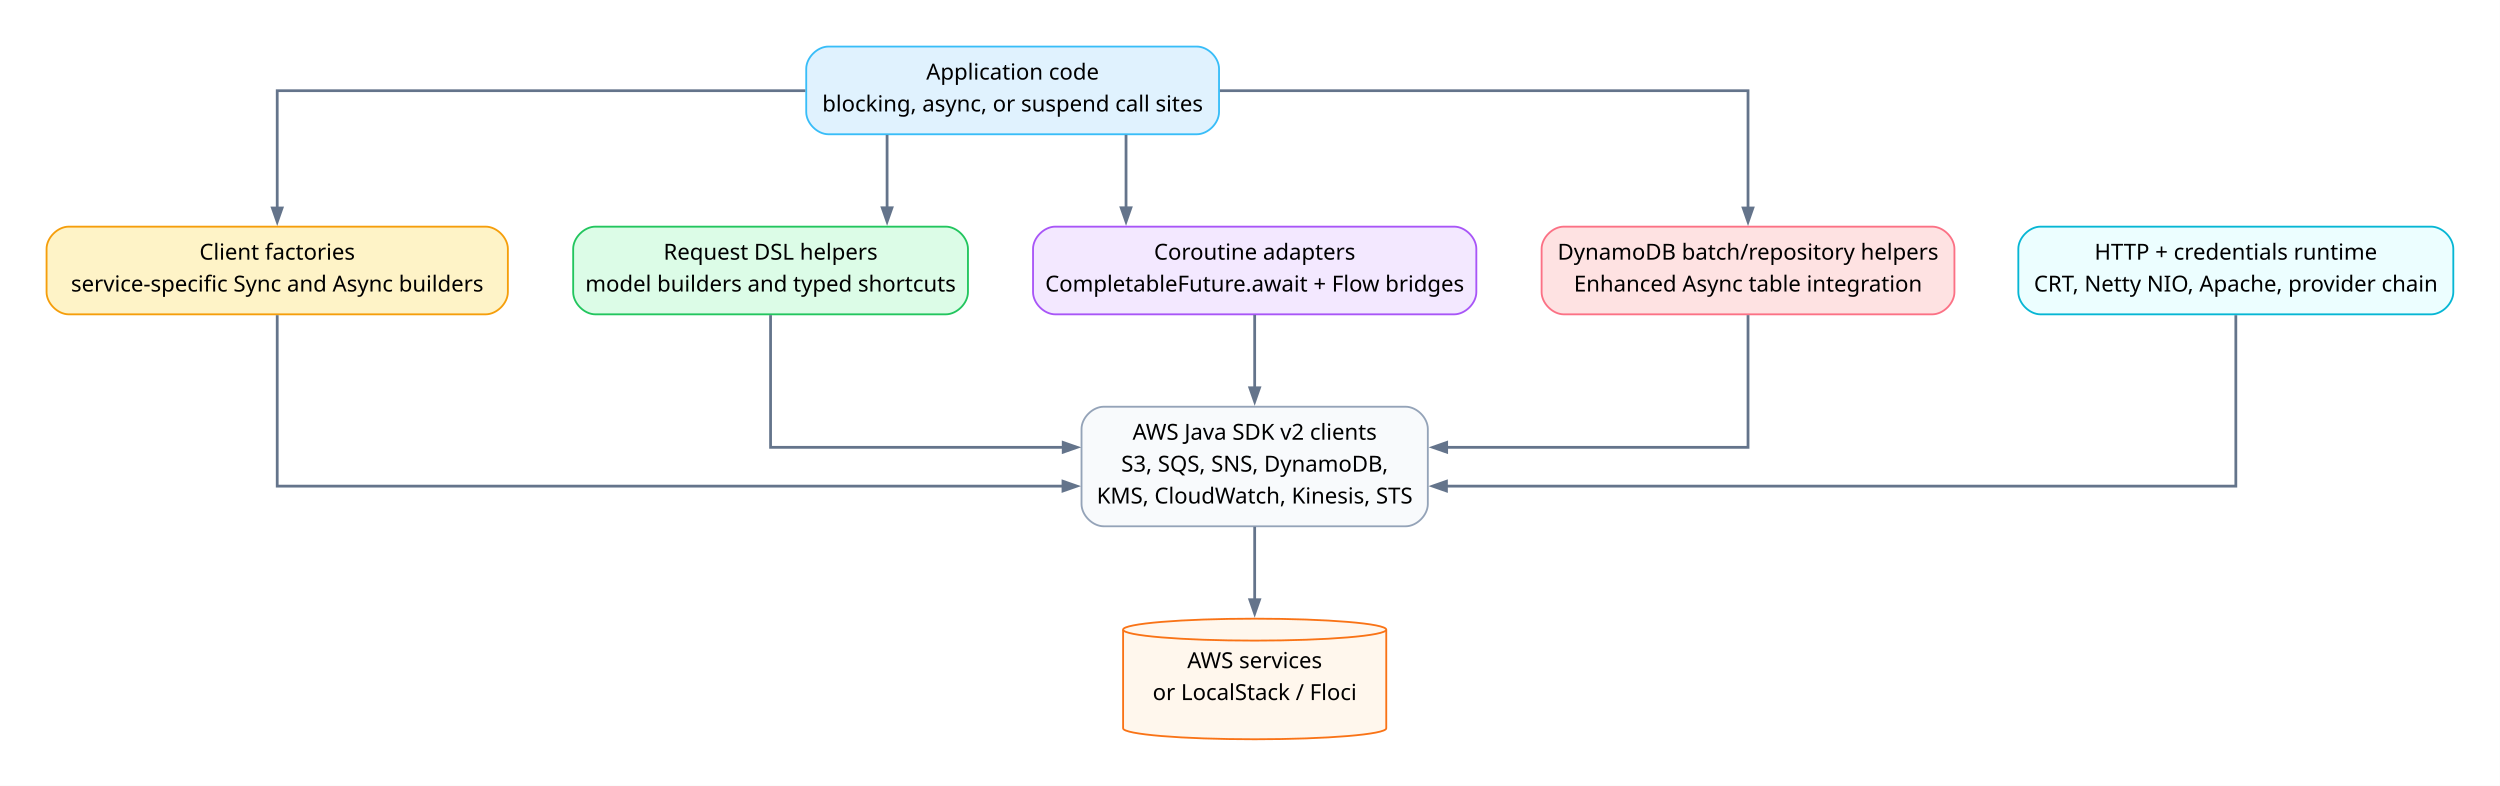
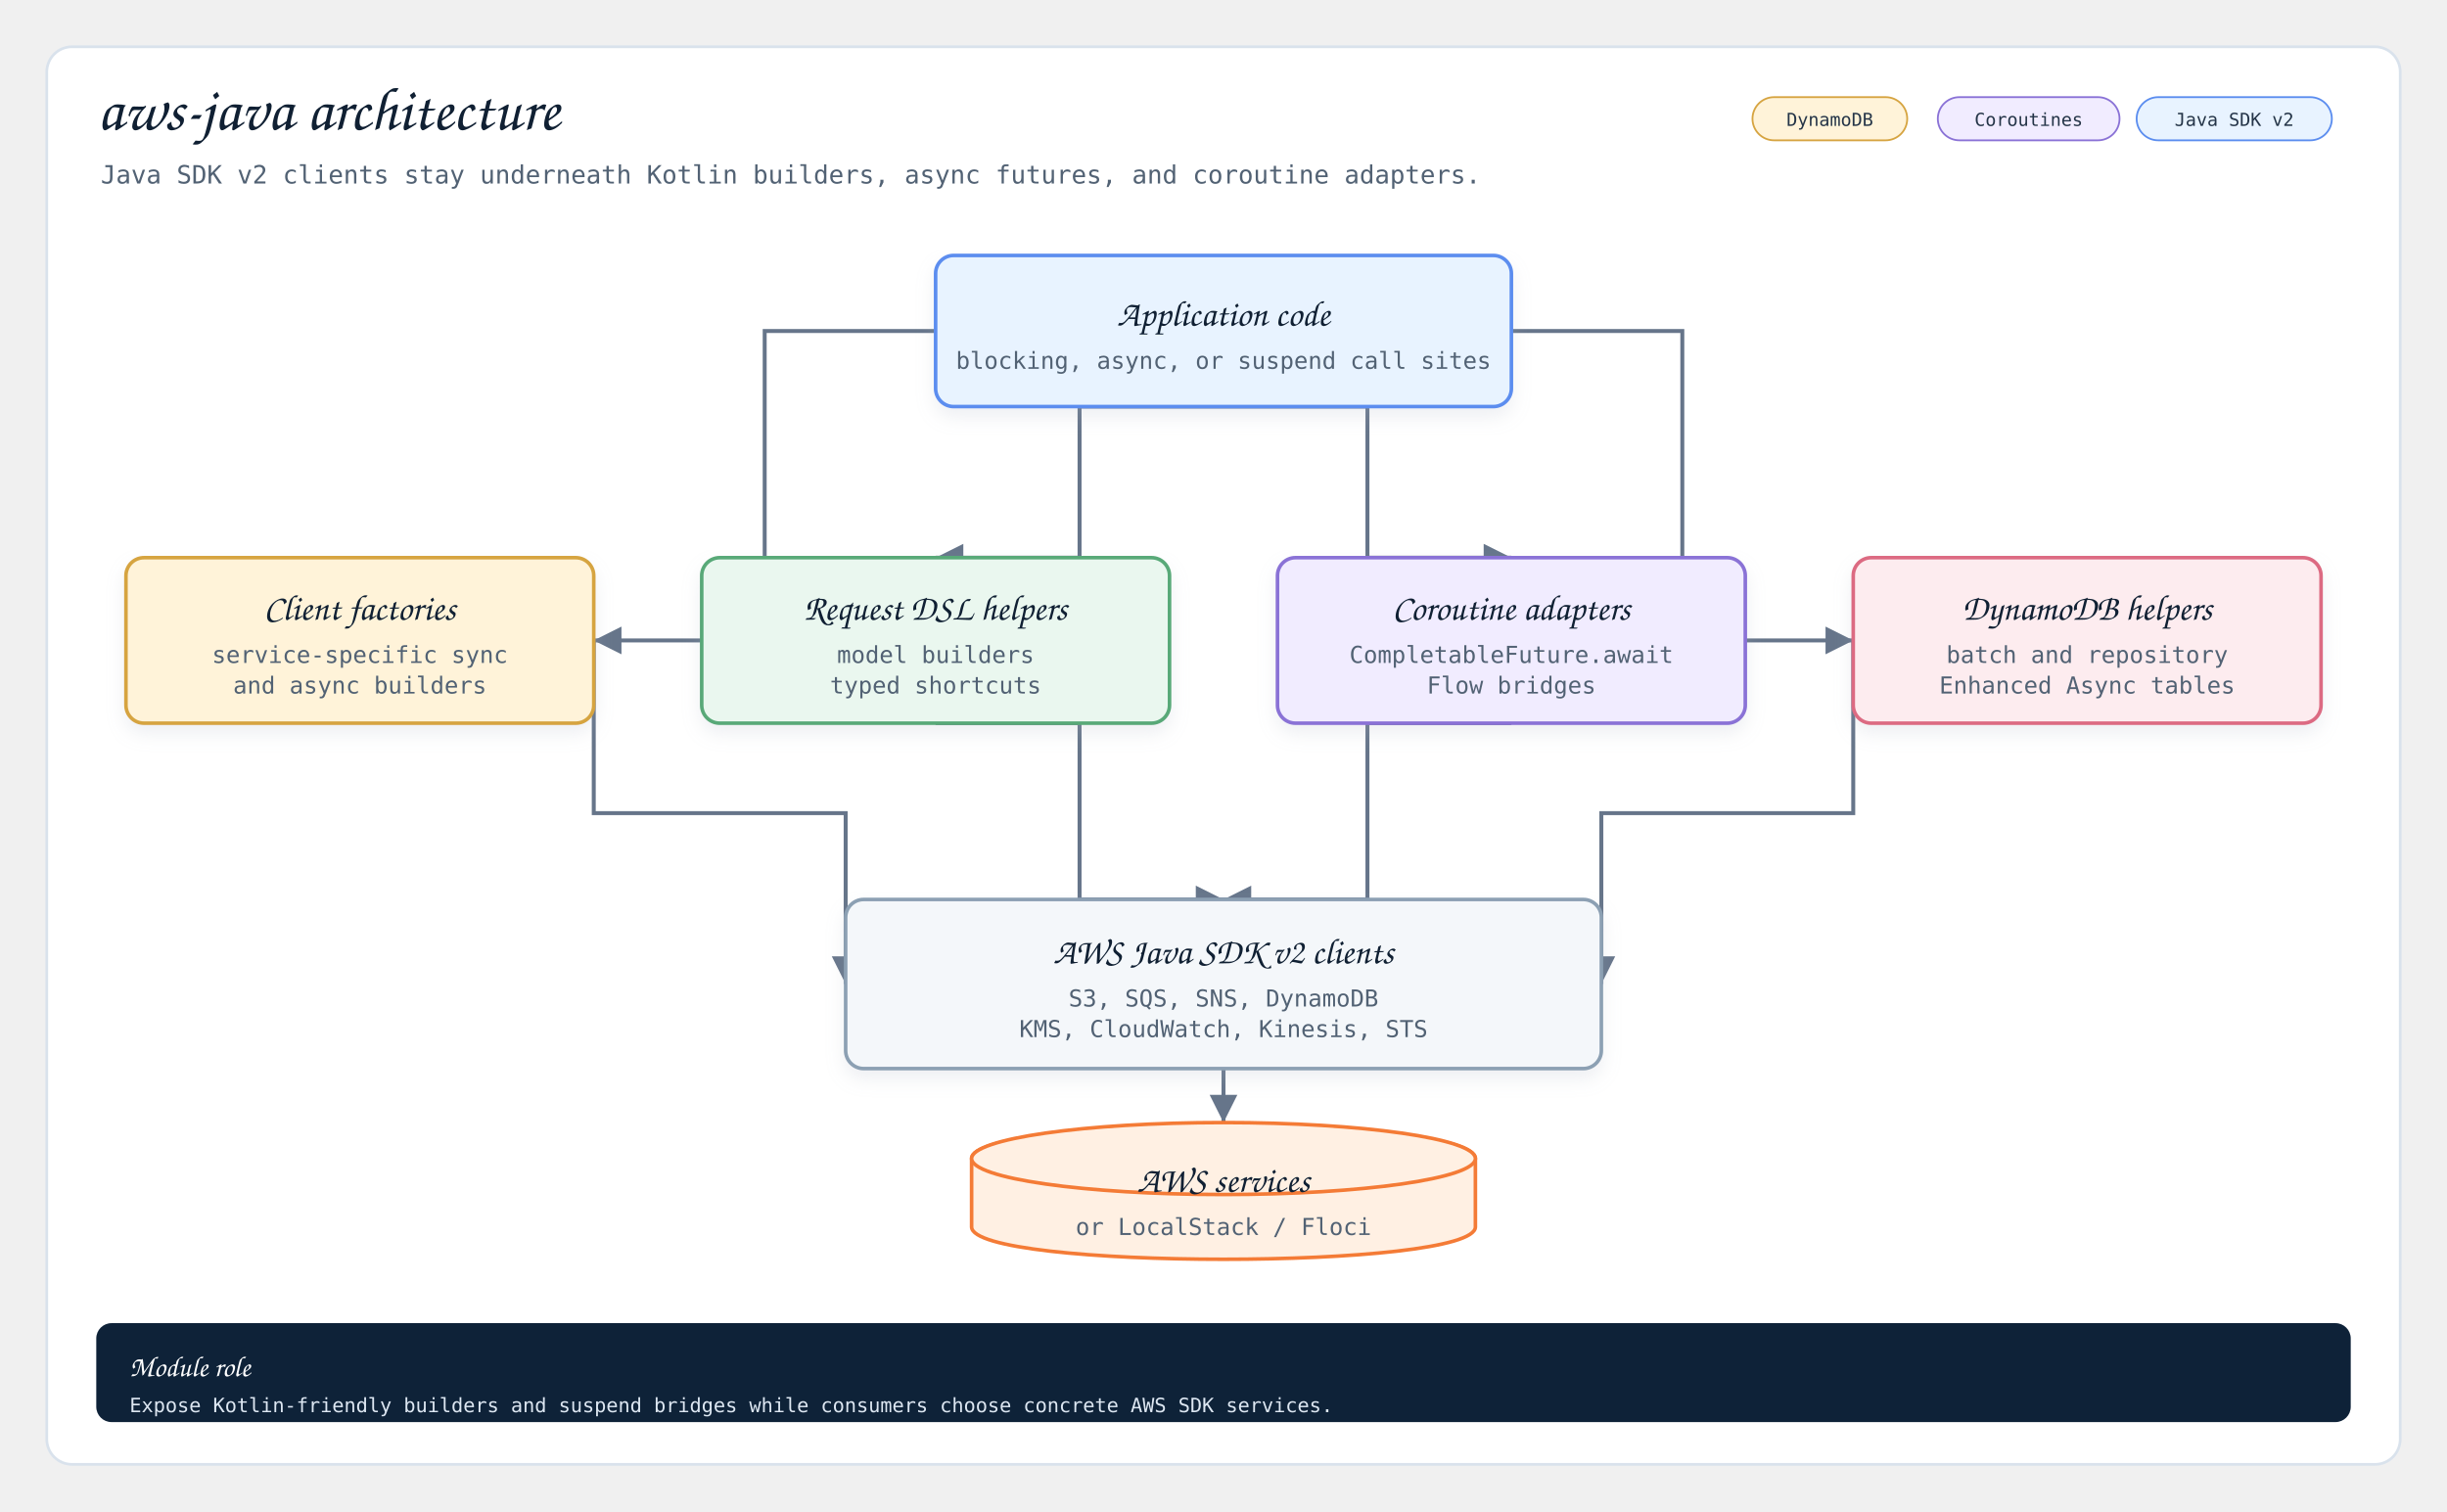
- <svg xmlns="http://www.w3.org/2000/svg" width="1353pt" height="425pt" viewBox="0.00 0.00 1353.00 425.00">
-   <g id="graph0" class="graph" transform="scale(1 1) rotate(0) translate(25.2 400.09)">
-     <polygon fill="#ffffff" stroke="none" points="-25.2,25.2 -25.2,-400.09 1327.74,-400.09 1327.74,25.2 -25.2,25.2" />
-     <g id="node1" class="node">
-       <path fill="#e0f2fe" stroke="#38bdf8" d="M622.54,-374.89C622.54,-374.89 423.13,-374.89 423.13,-374.89 417.13,-374.89 411.13,-368.89 411.13,-362.89 411.13,-362.89 411.13,-339.43 411.13,-339.43 411.13,-333.43 417.13,-327.43 423.13,-327.43 423.13,-327.43 622.54,-327.43 622.54,-327.43 628.54,-327.43 634.54,-333.43 634.54,-339.43 634.54,-339.43 634.54,-362.89 634.54,-362.89 634.54,-368.89 628.54,-374.89 622.54,-374.89" />
-       <text xml:space="preserve" text-anchor="middle" x="522.83" y="-357.01" font-family="Architects Daughter" font-size="12.00">Application code</text>
-       <text xml:space="preserve" text-anchor="middle" x="522.83" y="-339.76" font-family="Architects Daughter" font-size="12.00">blocking, async, or suspend call sites</text>
+ <svg xmlns="http://www.w3.org/2000/svg" width="1360" height="840" viewBox="0 0 1360 840" role="img" aria-label="aws-java architecture">
+   <defs>
+     <marker id="arrow" markerWidth="9" markerHeight="9" refX="8" refY="4.5" orient="auto" markerUnits="strokeWidth">
+       <path d="M1,1 L8,4.5 L1,8 Z" fill="#66758A" />
+     </marker>
+     <filter id="shadow" x="-10%" y="-10%" width="120%" height="130%">
+       <feDropShadow dx="0" dy="5" stdDeviation="5" flood-color="#AAB7C6" flood-opacity="0.20" />
+     </filter>
+   </defs>
+   <style>
+   svg{background:#F5F7FA}
+   .frame{fill:#FFFFFF;stroke:#D9E2EC;stroke-width:1.5}
+   .title{font-family:"Architects Daughter","Comic Sans MS",cursive;font-size:34px;fill:#102033}
+   .subtitle,.detail,.footer-detail{font-family:"Comic Mono","SFMono-Regular",Menlo,monospace;fill:#526274}
+   .subtitle{font-size:14px}
+   .card-title{font-family:"Architects Daughter","Comic Sans MS",cursive;font-size:20px;fill:#102033}
+   .detail{font-size:13px}
+   .chip{font-family:"Comic Mono","SFMono-Regular",Menlo,monospace;font-size:10px;fill:#243447}
+   .card{stroke-width:2;filter:url(#shadow)}
+   .edge{fill:none;stroke-width:2.2;marker-end:url(#arrow)}
+   .edge-label{font-family:"Comic Mono","SFMono-Regular",Menlo,monospace;font-size:11px;fill:#344456}
+   .label-bg{fill:#FFFFFF;stroke:#D9E2EC}
+   .footer{fill:#0E2238;stroke:#0E2238}
+   .footer-title{font-family:"Architects Daughter","Comic Sans MS",cursive;font-size:16px;fill:#FFFFFF}
+   .footer-detail{font-size:11px;fill:#DDE7F2}
+ </style>
+   <rect x="26" y="26" width="1308" height="788" rx="14" class="frame" />
+   <text class="title" x="54" y="72">aws-java architecture</text>
+   <text class="subtitle" x="56" y="102">Java SDK v2 clients stay underneath Kotlin builders, async futures, and coroutine adapters.</text>
+   <rect x="1187.5" y="54" width="108.5" height="24" rx="12" fill="#E8F3FF" stroke="#5B8DEF" />
+   <text class="chip" x="1241.75" y="70" text-anchor="middle">Java SDK v2</text>
+   <rect x="1077" y="54" width="101" height="24" rx="12" fill="#F1ECFF" stroke="#8A72D6" />
+   <text class="chip" x="1127.5" y="70" text-anchor="middle">Coroutines</text>
+   <rect x="974" y="54" width="86" height="24" rx="12" fill="#FFF3D9" stroke="#D6A441" />
+   <text class="chip" x="1017" y="70" text-anchor="middle">DynamoDB</text>
+   <g>
+     <g>
+       <path class="edge" d="M520 184 L425 184 L425 356 L330 356" stroke="#66758A" />
    </g>
-     <g id="node2" class="node">
-       <path fill="#fef3c7" stroke="#f59e0b" d="M237.66,-277.43C237.66,-277.43 12,-277.43 12,-277.43 6,-277.43 0,-271.43 0,-265.43 0,-265.43 0,-241.97 0,-241.97 0,-235.97 6,-229.97 12,-229.97 12,-229.97 237.66,-229.97 237.66,-229.97 243.66,-229.97 249.66,-235.97 249.66,-241.97 249.66,-241.97 249.66,-265.43 249.66,-265.43 249.66,-271.43 243.66,-277.43 237.66,-277.43" />
-       <text xml:space="preserve" text-anchor="middle" x="124.83" y="-259.55" font-family="Architects Daughter" font-size="12.00">Client factories</text>
-       <text xml:space="preserve" text-anchor="middle" x="124.83" y="-242.3" font-family="Architects Daughter" font-size="12.00">service-specific Sync and Async builders</text>
+     <g>
+       <path class="edge" d="M680 226 L600 226 L600 310 L520 310" stroke="#66758A" />
    </g>
-     <g id="edge1" class="edge">
-       <path fill="none" stroke="#64748b" stroke-width="1.5" d="M410.64,-351C292.93,-351 124.83,-351 124.83,-351 124.83,-351 124.83,-287.52 124.83,-287.52" />
-       <polygon fill="#64748b" stroke="#64748b" stroke-width="1.5" points="127.46,-287.52 124.83,-280.02 122.21,-287.52 127.46,-287.52" />
+     <g>
+       <path class="edge" d="M680 226 L760 226 L760 310 L840 310" stroke="#66758A" />
    </g>
-     <g id="node3" class="node">
-       <path fill="#dcfce7" stroke="#22c55e" d="M486.66,-277.43C486.66,-277.43 297,-277.43 297,-277.43 291,-277.43 285,-271.43 285,-265.43 285,-265.43 285,-241.97 285,-241.97 285,-235.97 291,-229.97 297,-229.97 297,-229.97 486.66,-229.97 486.66,-229.97 492.66,-229.97 498.66,-235.97 498.66,-241.97 498.66,-241.97 498.66,-265.43 498.66,-265.43 498.66,-271.43 492.66,-277.43 486.66,-277.43" />
-       <text xml:space="preserve" text-anchor="middle" x="391.83" y="-259.55" font-family="Architects Daughter" font-size="12.00">Request DSL helpers</text>
-       <text xml:space="preserve" text-anchor="middle" x="391.83" y="-242.3" font-family="Architects Daughter" font-size="12.00">model builders and typed shortcuts</text>
+     <g>
+       <path class="edge" d="M840 184 L935 184 L935 356 L1030 356" stroke="#66758A" />
    </g>
-     <g id="edge2" class="edge">
-       <path fill="none" stroke="#64748b" stroke-width="1.5" d="M454.89,-327.07C454.89,-327.07 454.89,-287.62 454.89,-287.62" />
-       <polygon fill="#64748b" stroke="#64748b" stroke-width="1.5" points="457.52,-287.62 454.89,-280.12 452.27,-287.62 457.52,-287.62" />
+     <g>
+       <path class="edge" d="M330 356 L330 452 L470 452 L470 547" stroke="#66758A" />
    </g>
-     <g id="node4" class="node">
-       <path fill="#f3e8ff" stroke="#a855f7" d="M761.79,-277.43C761.79,-277.43 545.88,-277.43 545.88,-277.43 539.88,-277.43 533.88,-271.43 533.88,-265.43 533.88,-265.43 533.88,-241.97 533.88,-241.97 533.88,-235.97 539.88,-229.97 545.88,-229.97 545.88,-229.97 761.79,-229.97 761.79,-229.97 767.79,-229.97 773.79,-235.97 773.79,-241.97 773.79,-241.97 773.79,-265.43 773.79,-265.43 773.79,-271.43 767.79,-277.43 761.79,-277.43" />
-       <text xml:space="preserve" text-anchor="middle" x="653.83" y="-259.55" font-family="Architects Daughter" font-size="12.00">Coroutine adapters</text>
-       <text xml:space="preserve" text-anchor="middle" x="653.83" y="-242.3" font-family="Architects Daughter" font-size="12.00">CompletableFuture.await + Flow bridges</text>
+     <g>
+       <path class="edge" d="M520 402 L600 402 L600 500 L680 500" stroke="#66758A" />
    </g>
-     <g id="edge3" class="edge">
-       <path fill="none" stroke="#64748b" stroke-width="1.5" d="M584.21,-327.07C584.21,-327.07 584.21,-287.62 584.21,-287.62" />
-       <polygon fill="#64748b" stroke="#64748b" stroke-width="1.5" points="586.83,-287.62 584.21,-280.12 581.58,-287.62 586.83,-287.62" />
+     <g>
+       <path class="edge" d="M840 402 L760 402 L760 500 L680 500" stroke="#66758A" />
    </g>
-     <g id="node5" class="node">
-       <path fill="#fee2e2" stroke="#fb7185" d="M1020.54,-277.43C1020.54,-277.43 821.12,-277.43 821.12,-277.43 815.12,-277.43 809.12,-271.43 809.12,-265.43 809.12,-265.43 809.12,-241.97 809.12,-241.97 809.12,-235.97 815.12,-229.97 821.12,-229.97 821.12,-229.97 1020.54,-229.97 1020.54,-229.97 1026.54,-229.97 1032.54,-235.97 1032.54,-241.97 1032.54,-241.97 1032.54,-265.43 1032.54,-265.43 1032.54,-271.43 1026.54,-277.43 1020.54,-277.43" />
-       <text xml:space="preserve" text-anchor="middle" x="920.83" y="-259.55" font-family="Architects Daughter" font-size="12.00">DynamoDB batch/repository helpers</text>
-       <text xml:space="preserve" text-anchor="middle" x="920.83" y="-242.3" font-family="Architects Daughter" font-size="12.00">Enhanced Async table integration</text>
+     <g>
+       <path class="edge" d="M1030 356 L1030 452 L890 452 L890 547" stroke="#66758A" />
    </g>
-     <g id="edge4" class="edge">
-       <path fill="none" stroke="#64748b" stroke-width="1.5" d="M635.02,-351C752.73,-351 920.83,-351 920.83,-351 920.83,-351 920.83,-287.52 920.83,-287.52" />
-       <polygon fill="#64748b" stroke="#64748b" stroke-width="1.5" points="923.46,-287.52 920.83,-280.02 918.21,-287.52 923.46,-287.52" />
-     </g>
-     <g id="node6" class="node">
-       <path fill="#f8fafc" stroke="#94a3b8" d="M735.54,-179.97C735.54,-179.97 572.12,-179.97 572.12,-179.97 566.12,-179.97 560.12,-173.97 560.12,-167.97 560.12,-167.97 560.12,-127.26 560.12,-127.26 560.12,-121.26 566.12,-115.26 572.12,-115.26 572.12,-115.26 735.54,-115.26 735.54,-115.26 741.54,-115.26 747.54,-121.26 747.54,-127.26 747.54,-127.26 747.54,-167.97 747.54,-167.97 747.54,-173.97 741.54,-179.97 735.54,-179.97" />
-       <text xml:space="preserve" text-anchor="middle" x="653.83" y="-162.09" font-family="Architects Daughter" font-size="12.00">AWS Java SDK v2 clients</text>
-       <text xml:space="preserve" text-anchor="middle" x="653.83" y="-144.84" font-family="Architects Daughter" font-size="12.00">S3, SQS, SNS, DynamoDB,</text>
-       <text xml:space="preserve" text-anchor="middle" x="653.83" y="-127.59" font-family="Architects Daughter" font-size="12.00">KMS, CloudWatch, Kinesis, STS</text>
-     </g>
-     <g id="edge5" class="edge">
-       <path fill="none" stroke="#64748b" stroke-width="1.5" d="M124.83,-229.52C124.83,-195.34 124.83,-137 124.83,-137 124.83,-137 550.09,-137 550.09,-137" />
-       <polygon fill="#64748b" stroke="#64748b" stroke-width="1.5" points="550.09,-139.63 557.59,-137 550.09,-134.38 550.09,-139.63" />
-     </g>
-     <g id="edge6" class="edge">
-       <path fill="none" stroke="#64748b" stroke-width="1.5" d="M391.83,-229.55C391.83,-201.2 391.83,-158 391.83,-158 391.83,-158 550.21,-158 550.21,-158" />
-       <polygon fill="#64748b" stroke="#64748b" stroke-width="1.5" points="550.21,-160.63 557.71,-158 550.21,-155.38 550.21,-160.63" />
-     </g>
-     <g id="edge7" class="edge">
-       <path fill="none" stroke="#64748b" stroke-width="1.5" d="M653.83,-229.63C653.83,-229.63 653.83,-190.21 653.83,-190.21" />
-       <polygon fill="#64748b" stroke="#64748b" stroke-width="1.5" points="656.46,-190.21 653.83,-182.71 651.21,-190.21 656.46,-190.21" />
-     </g>
-     <g id="edge8" class="edge">
-       <path fill="none" stroke="#64748b" stroke-width="1.5" d="M920.83,-229.55C920.83,-201.2 920.83,-158 920.83,-158 920.83,-158 757.73,-158 757.73,-158" />
-       <polygon fill="#64748b" stroke="#64748b" stroke-width="1.5" points="757.73,-155.38 750.23,-158 757.73,-160.63 757.73,-155.38" />
-     </g>
-     <g id="node8" class="node">
-       <path fill="#fff7ed" stroke="#f97316" d="M725.04,-59.33C725.04,-62.6 693.12,-65.26 653.83,-65.26 614.54,-65.26 582.62,-62.6 582.62,-59.33 582.62,-59.33 582.62,-5.93 582.62,-5.93 582.62,-2.66 614.54,0 653.83,0 693.12,0 725.04,-2.66 725.04,-5.93 725.04,-5.93 725.04,-59.33 725.04,-59.33" />
-       <path fill="none" stroke="#f97316" d="M725.04,-59.33C725.04,-56.05 693.12,-53.39 653.83,-53.39 614.54,-53.39 582.62,-56.05 582.62,-59.33" />
-       <text xml:space="preserve" text-anchor="middle" x="653.83" y="-38.48" font-family="Architects Daughter" font-size="12.00">AWS services</text>
-       <text xml:space="preserve" text-anchor="middle" x="653.83" y="-21.23" font-family="Architects Daughter" font-size="12.00">or LocalStack / Floci</text>
-     </g>
-     <g id="edge10" class="edge">
-       <path fill="none" stroke="#64748b" stroke-width="1.5" d="M653.83,-114.97C653.83,-114.97 653.83,-75.52 653.83,-75.52" />
-       <polygon fill="#64748b" stroke="#64748b" stroke-width="1.5" points="656.46,-75.52 653.83,-68.02 651.21,-75.52 656.46,-75.52" />
-     </g>
-     <g id="node7" class="node">
-       <path fill="#ecfeff" stroke="#06b6d4" d="M1290.53,-277.43C1290.53,-277.43 1079.12,-277.43 1079.12,-277.43 1073.12,-277.43 1067.12,-271.43 1067.12,-265.43 1067.12,-265.43 1067.12,-241.97 1067.12,-241.97 1067.12,-235.97 1073.12,-229.97 1079.12,-229.97 1079.12,-229.97 1290.53,-229.97 1290.53,-229.97 1296.53,-229.97 1302.53,-235.97 1302.53,-241.97 1302.53,-241.97 1302.53,-265.43 1302.53,-265.43 1302.53,-271.43 1296.53,-277.43 1290.53,-277.43" />
-       <text xml:space="preserve" text-anchor="middle" x="1184.83" y="-259.55" font-family="Architects Daughter" font-size="12.00">HTTP + credentials runtime</text>
-       <text xml:space="preserve" text-anchor="middle" x="1184.83" y="-242.3" font-family="Architects Daughter" font-size="12.00">CRT, Netty NIO, Apache, provider chain</text>
-     </g>
-     <g id="edge9" class="edge">
-       <path fill="none" stroke="#64748b" stroke-width="1.5" d="M1184.83,-229.52C1184.83,-195.34 1184.83,-137 1184.83,-137 1184.83,-137 757.62,-137 757.62,-137" />
-       <polygon fill="#64748b" stroke="#64748b" stroke-width="1.5" points="757.62,-134.38 750.12,-137 757.62,-139.63 757.62,-134.38" />
+     <g>
+       <path class="edge" d="M680 594 L680 609 L680 609 L680 624" stroke="#66758A" />
    </g>
  </g>
+   <g id="app">
+     <rect class="card" x="520" y="142" width="320" height="84" rx="10" fill="#E8F3FF" stroke="#5B8DEF" />
+     <text class="card-title" x="680" y="181" text-anchor="middle">Application code</text>
+     <text class="detail" x="680" y="205" text-anchor="middle">blocking, async, or suspend call sites</text>
+   </g>
+   <g id="factories">
+     <rect class="card" x="70" y="310" width="260" height="92" rx="10" fill="#FFF3D9" stroke="#D6A441" />
+     <text class="card-title" x="200" y="344.5" text-anchor="middle">Client factories</text>
+     <text class="detail" x="200" y="368.5" text-anchor="middle">service-specific sync</text>
+     <text class="detail" x="200" y="385.5" text-anchor="middle">and async builders</text>
+   </g>
+   <g id="dsl">
+     <rect class="card" x="390" y="310" width="260" height="92" rx="10" fill="#EAF7EF" stroke="#58A978" />
+     <text class="card-title" x="520" y="344.5" text-anchor="middle">Request DSL helpers</text>
+     <text class="detail" x="520" y="368.5" text-anchor="middle">model builders</text>
+     <text class="detail" x="520" y="385.5" text-anchor="middle">typed shortcuts</text>
+   </g>
+   <g id="coroutine">
+     <rect class="card" x="710" y="310" width="260" height="92" rx="10" fill="#F1ECFF" stroke="#8A72D6" />
+     <text class="card-title" x="840" y="344.5" text-anchor="middle">Coroutine adapters</text>
+     <text class="detail" x="840" y="368.5" text-anchor="middle">CompletableFuture.await</text>
+     <text class="detail" x="840" y="385.5" text-anchor="middle">Flow bridges</text>
+   </g>
+   <g id="batch">
+     <rect class="card" x="1030" y="310" width="260" height="92" rx="10" fill="#FDECEF" stroke="#DC6B82" />
+     <text class="card-title" x="1160" y="344.5" text-anchor="middle">DynamoDB helpers</text>
+     <text class="detail" x="1160" y="368.5" text-anchor="middle">batch and repository</text>
+     <text class="detail" x="1160" y="385.5" text-anchor="middle">Enhanced Async tables</text>
+   </g>
+   <g id="sdk">
+     <rect class="card" x="470" y="500" width="420" height="94" rx="10" fill="#F4F7FA" stroke="#8CA0B3" />
+     <text class="card-title" x="680" y="535.5" text-anchor="middle">AWS Java SDK v2 clients</text>
+     <text class="detail" x="680" y="559.5" text-anchor="middle">S3, SQS, SNS, DynamoDB</text>
+     <text class="detail" x="680" y="576.5" text-anchor="middle">KMS, CloudWatch, Kinesis, STS</text>
+   </g>
+   <g id="aws">
+     <path d="M540 644 C540 620,820 620,820 644 L820 682 C820 706,540 706,540 682 Z" fill="#FFF0E3" stroke="#F47B36" stroke-width="2" />
+     <ellipse cx="680" cy="644" rx="140" ry="20" fill="#FFF0E3" stroke="#F47B36" stroke-width="2" />
+     <text class="card-title" x="680" y="662.5" text-anchor="middle">AWS services</text>
+     <text class="detail" x="680" y="686.5" text-anchor="middle">or LocalStack / Floci</text>
+   </g>
+   <rect class="footer" x="54" y="736" width="1252" height="54" rx="8" />
+   <text class="footer-title" x="72" y="765">Module role</text>
+   <text class="footer-detail" x="72" y="785">Expose Kotlin-friendly builders and suspend bridges while consumers choose concrete AWS SDK services.</text>
</svg>
